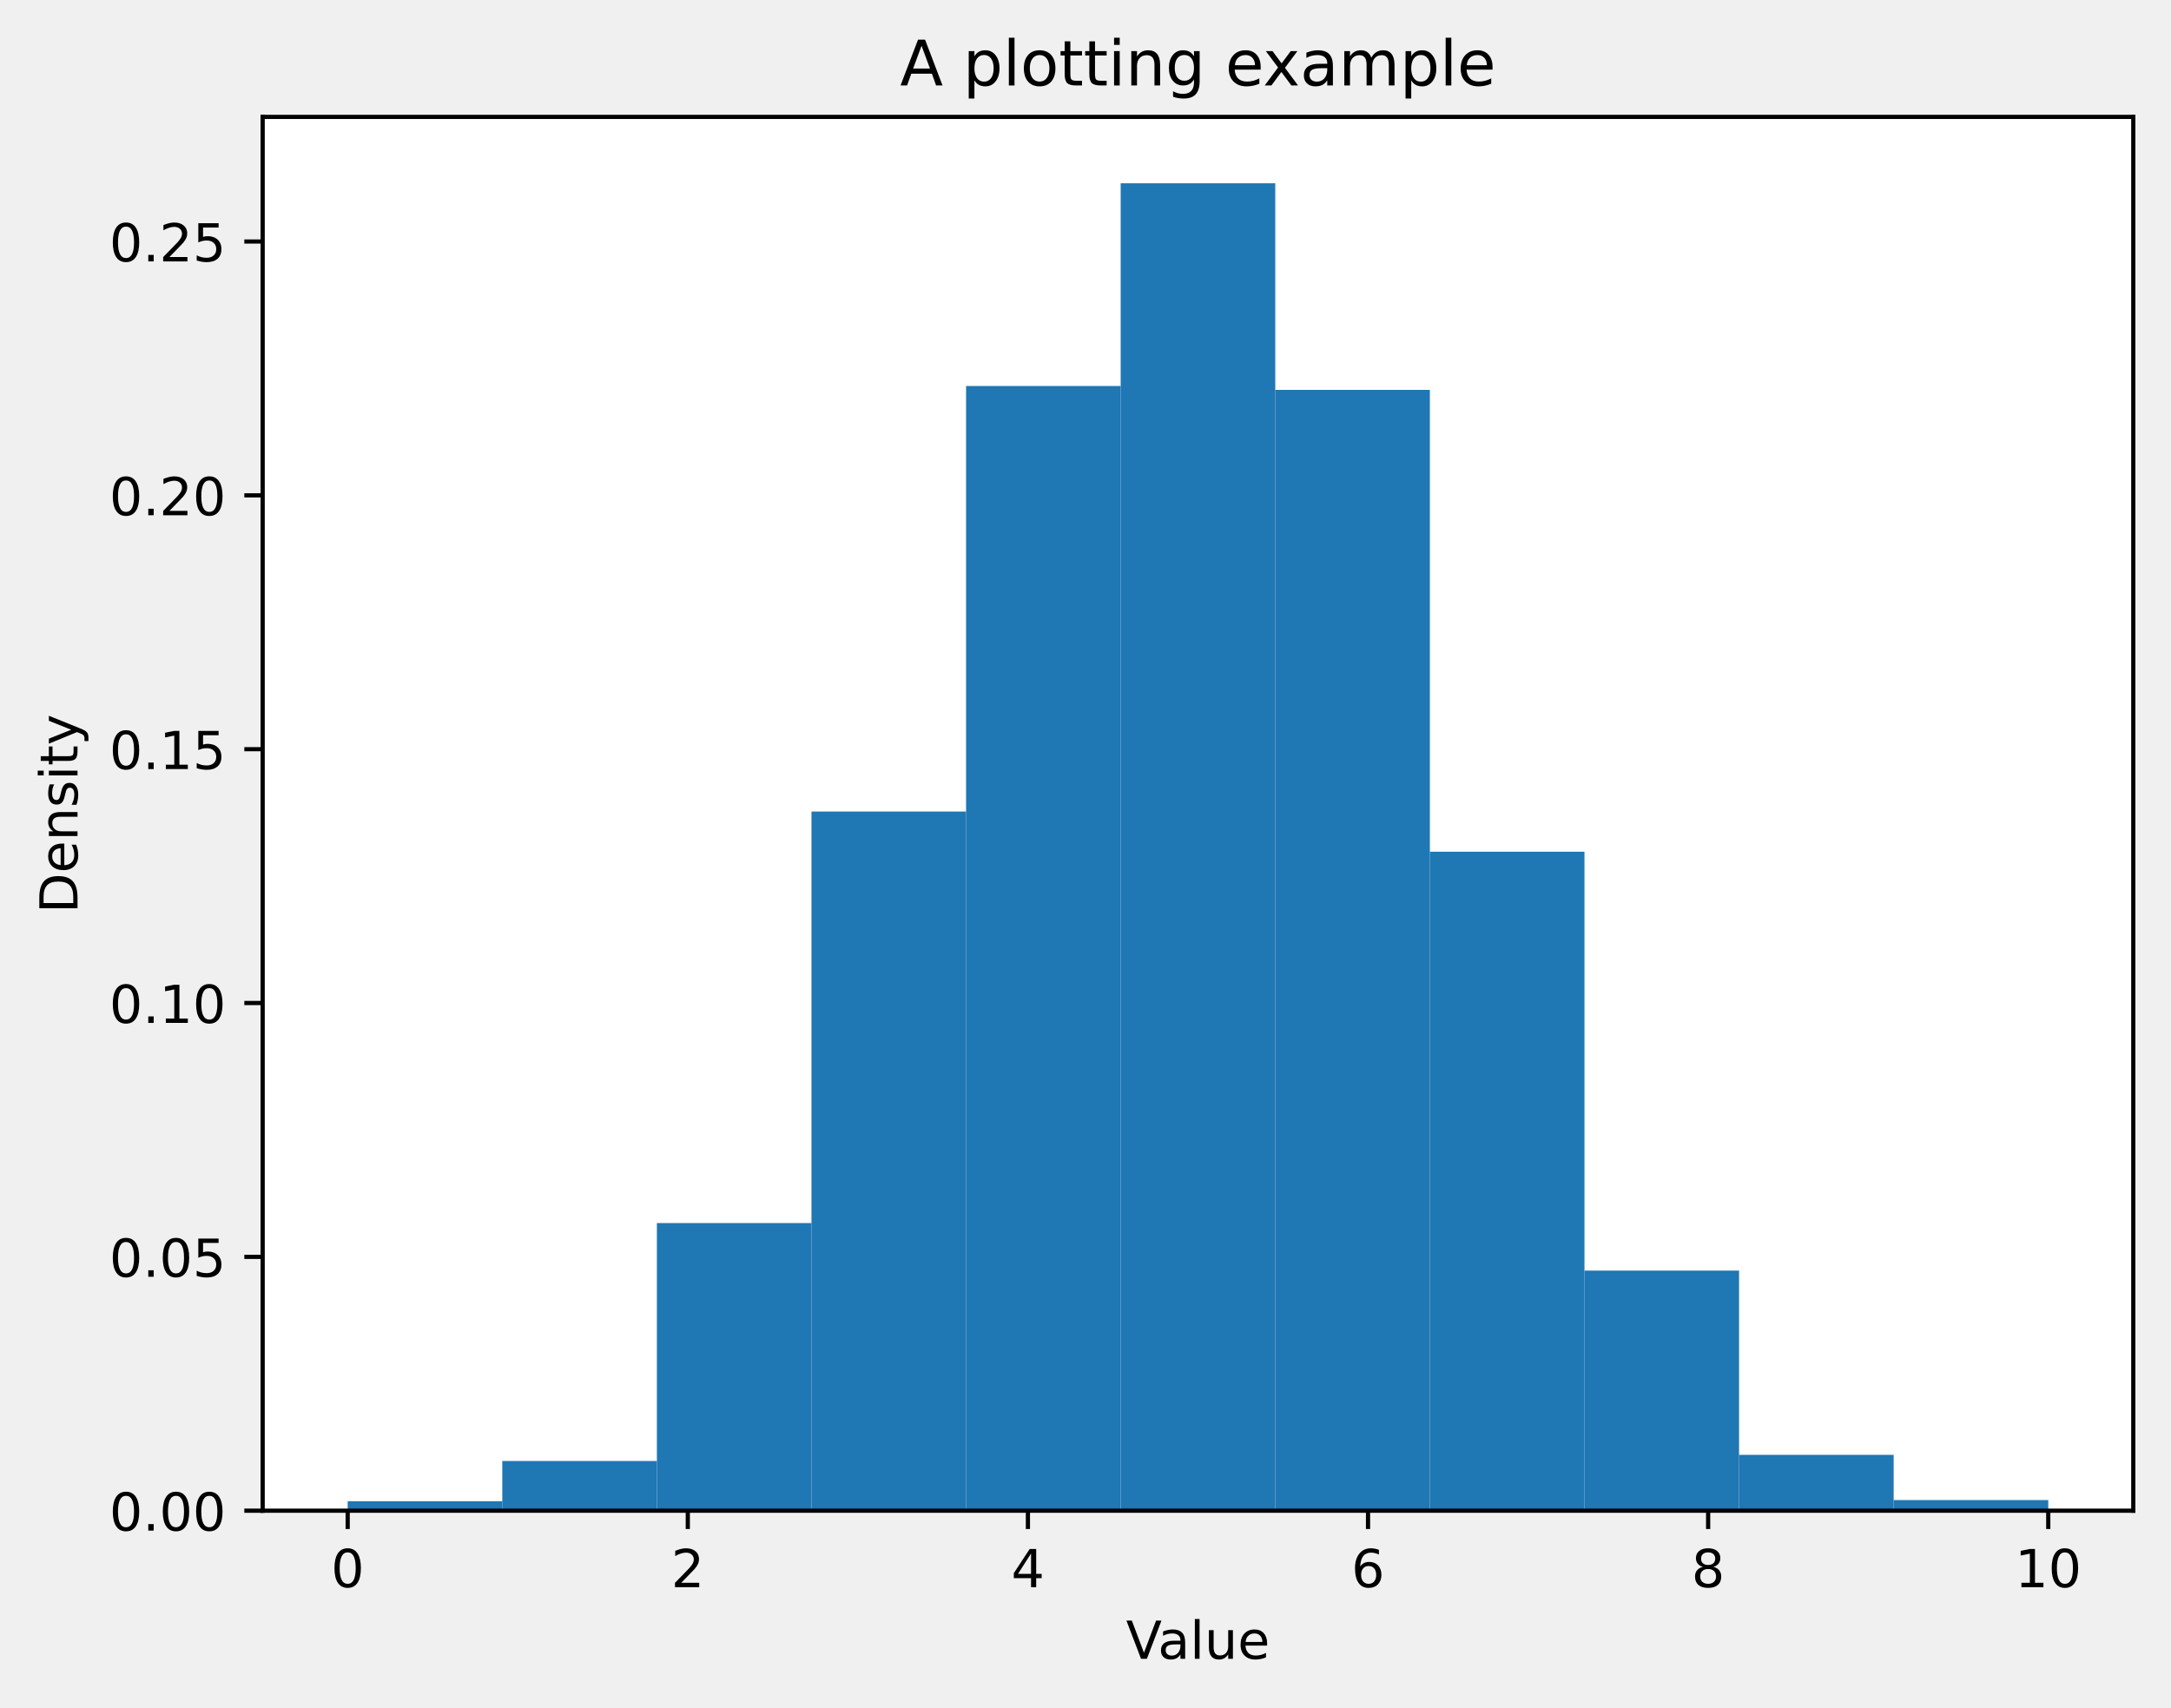
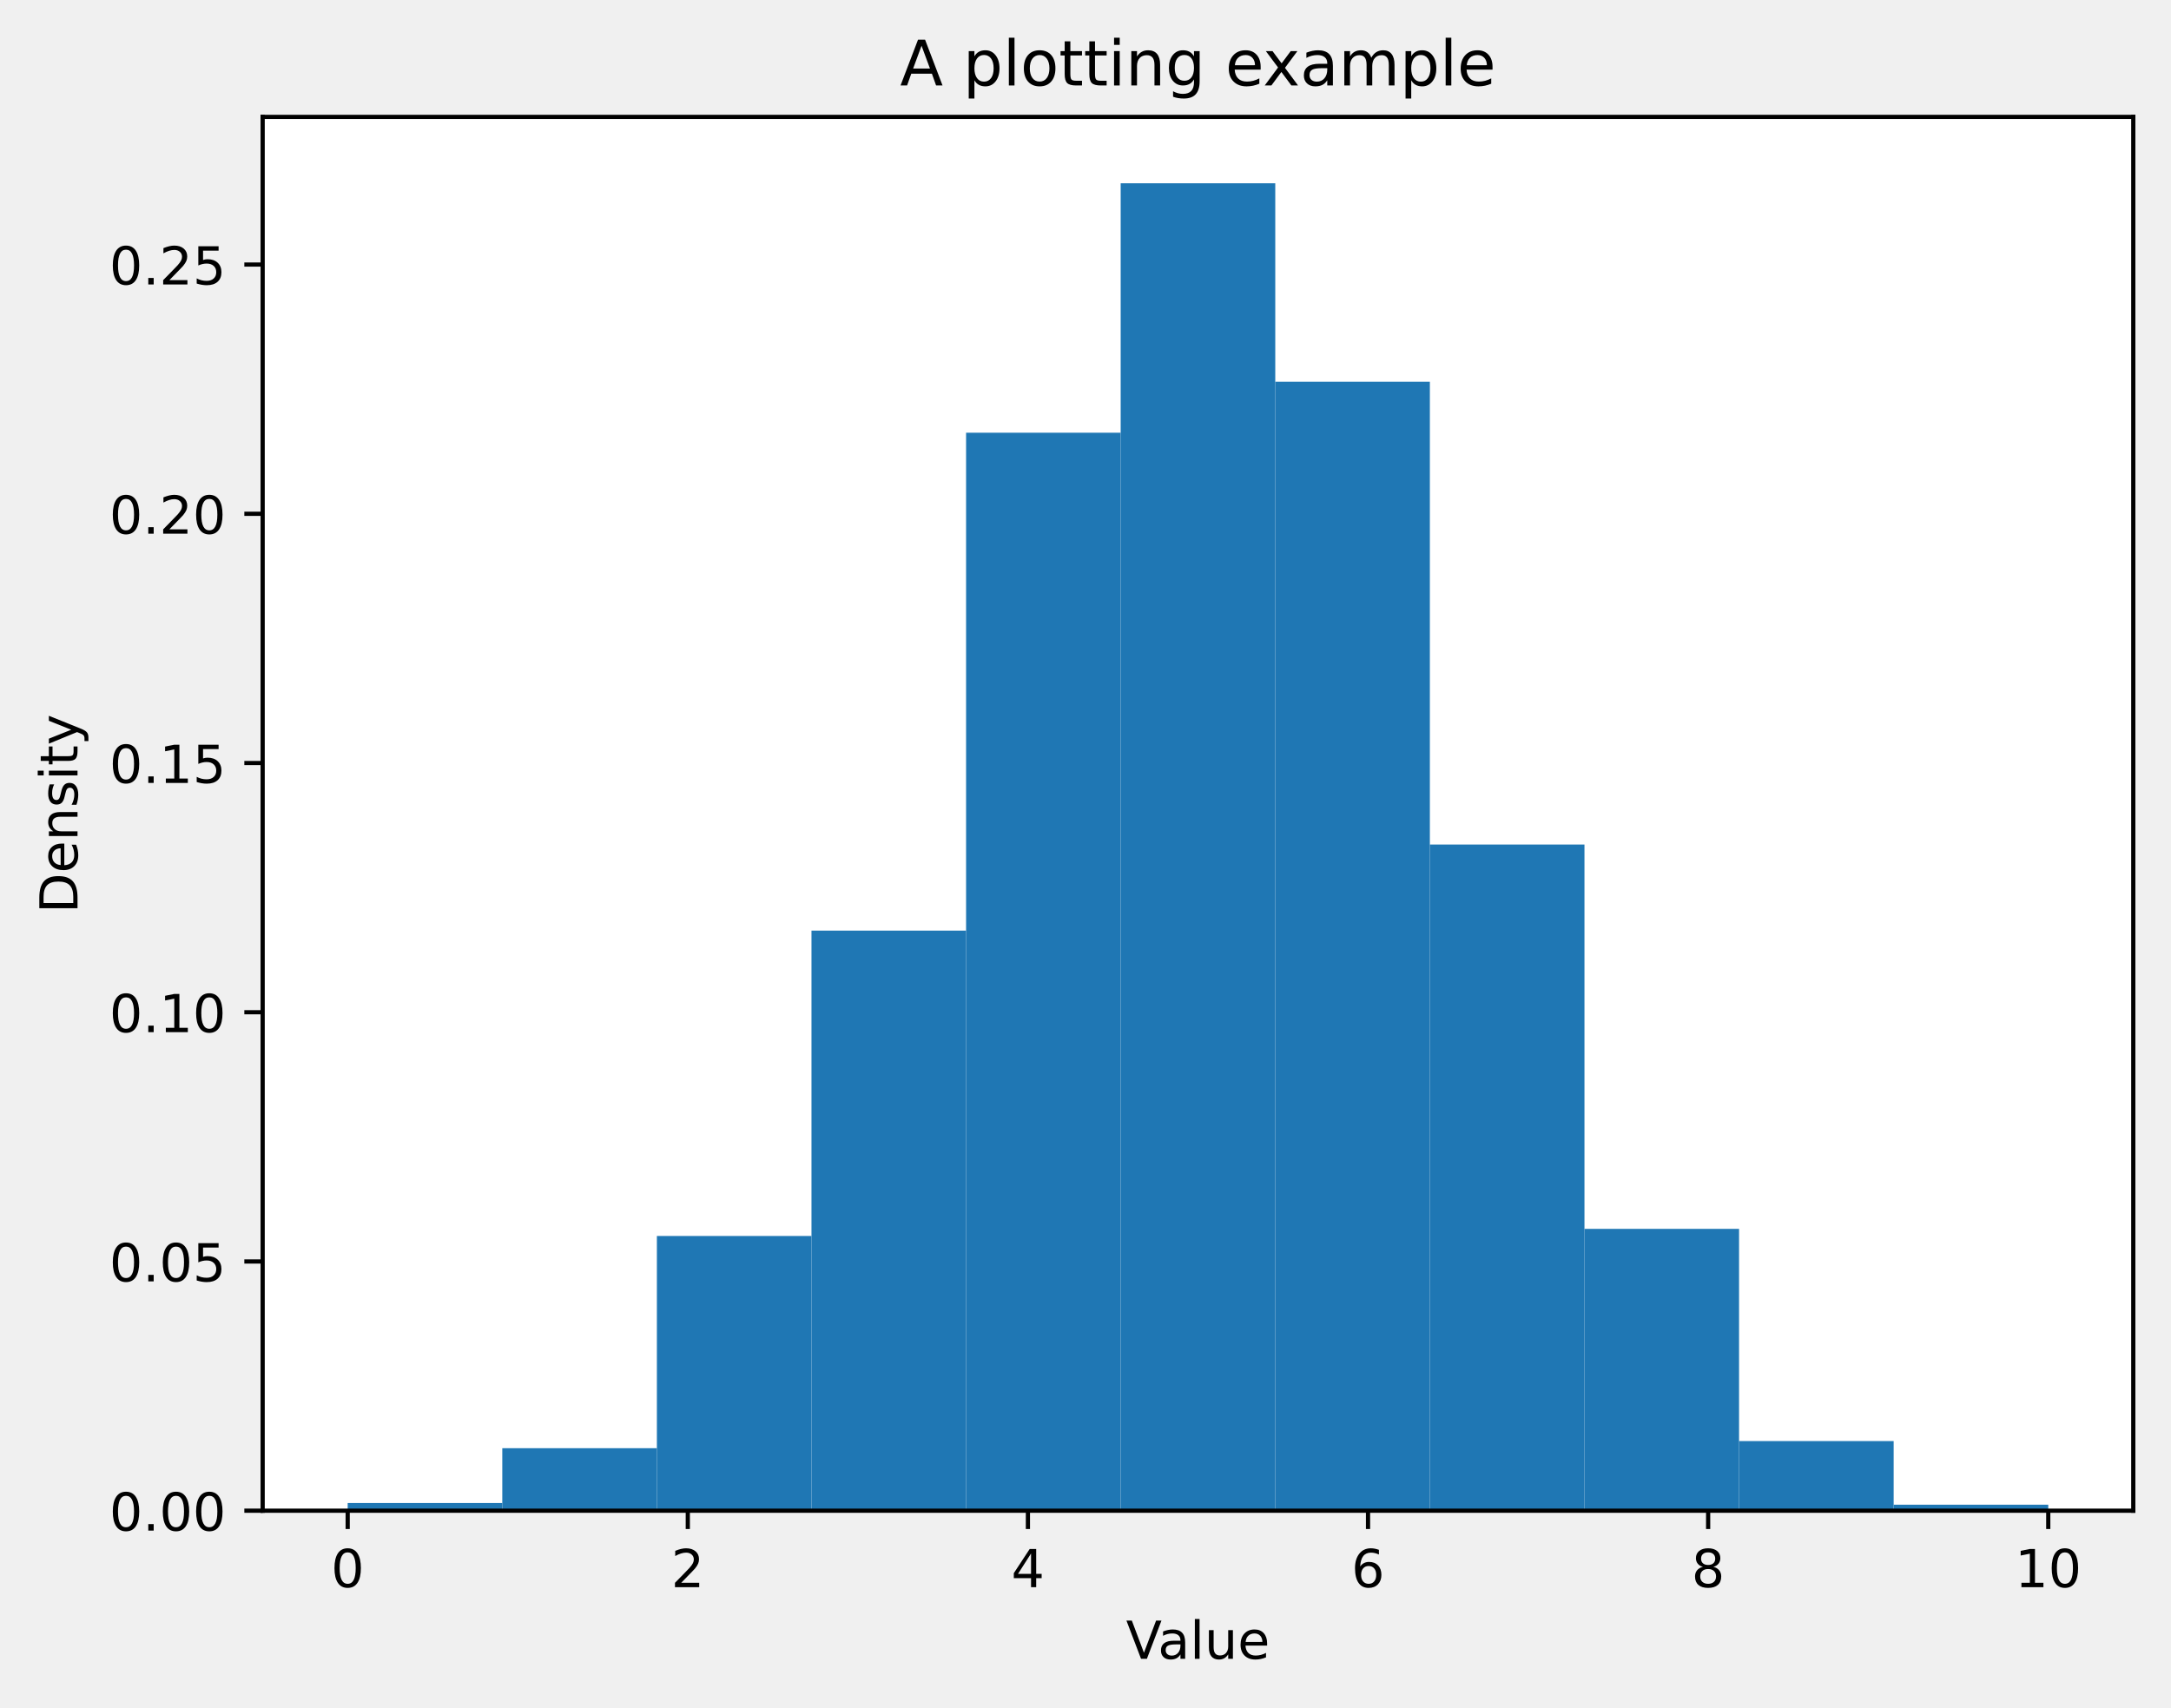
<svg xmlns="http://www.w3.org/2000/svg" xmlns:xlink="http://www.w3.org/1999/xlink" width="414.464pt" height="325.986pt" viewBox="0 0 414.464 325.986" version="1.1">
  <defs>
    <style type="text/css">*{stroke-linejoin: round; stroke-linecap: butt}</style>
  </defs>
  <g id="figure_1">
    <g id="patch_1">
      <path d="M 0 325.986  L 414.464 325.986  L 414.464 0  L 0 0  L 0 325.986  z " style="fill: none" />
    </g>
    <g id="axes_1">
      <g id="patch_2">
        <path d="M 50.144 288.43  L 407.264 288.43  L 407.264 22.318  L 50.144 22.318  z " style="fill: #ffffff" />
      </g>
      <g id="patch_3">
-         <path d="M 66.376 288.43  L 95.891 288.43  L 95.891 286.618  L 66.376 286.618  z " clip-path="url(#pb25291960d)" style="fill: #1f77b4" />
+         <path d="M 66.376 288.43  L 95.891 288.43  L 95.891 286.965  L 66.376 286.965  z " clip-path="url(#pef06265d38)" style="fill: #1f77b4" />
      </g>
      <g id="patch_4">
-         <path d="M 95.891 288.43  L 125.405 288.43  L 125.405 278.941  L 95.891 278.941  z " clip-path="url(#pb25291960d)" style="fill: #1f77b4" />
+         <path d="M 95.891 288.43  L 125.405 288.43  L 125.405 276.496  L 95.891 276.496  z " clip-path="url(#pef06265d38)" style="fill: #1f77b4" />
      </g>
      <g id="patch_5">
-         <path d="M 125.405 288.43  L 154.919 288.43  L 154.919 233.52  L 125.405 233.52  z " clip-path="url(#pb25291960d)" style="fill: #1f77b4" />
+         <path d="M 125.405 288.43  L 154.919 288.43  L 154.919 235.983  L 125.405 235.983  z " clip-path="url(#pef06265d38)" style="fill: #1f77b4" />
      </g>
      <g id="patch_6">
-         <path d="M 154.919 288.43  L 184.433 288.43  L 184.433 154.94  L 154.919 154.94  z " clip-path="url(#pb25291960d)" style="fill: #1f77b4" />
+         <path d="M 154.919 288.43  L 184.433 288.43  L 184.433 177.674  L 154.919 177.674  z " clip-path="url(#pef06265d38)" style="fill: #1f77b4" />
      </g>
      <g id="patch_7">
-         <path d="M 184.433 288.43  L 213.947 288.43  L 213.947 73.694  L 184.433 73.694  z " clip-path="url(#pb25291960d)" style="fill: #1f77b4" />
+         <path d="M 184.433 288.43  L 213.947 288.43  L 213.947 82.621  L 184.433 82.621  z " clip-path="url(#pef06265d38)" style="fill: #1f77b4" />
      </g>
      <g id="patch_8">
-         <path d="M 213.947 288.43  L 243.461 288.43  L 243.461 34.99  L 213.947 34.99  z " clip-path="url(#pb25291960d)" style="fill: #1f77b4" />
+         <path d="M 213.947 288.43  L 243.461 288.43  L 243.461 34.99  L 213.947 34.99  z " clip-path="url(#pef06265d38)" style="fill: #1f77b4" />
      </g>
      <g id="patch_9">
-         <path d="M 243.461 288.43  L 272.975 288.43  L 272.975 74.44  L 243.461 74.44  z " clip-path="url(#pb25291960d)" style="fill: #1f77b4" />
+         <path d="M 243.461 288.43  L 272.975 288.43  L 272.975 72.886  L 243.461 72.886  z " clip-path="url(#pef06265d38)" style="fill: #1f77b4" />
      </g>
      <g id="patch_10">
-         <path d="M 272.975 288.43  L 302.489 288.43  L 302.489 162.616  L 272.975 162.616  z " clip-path="url(#pb25291960d)" style="fill: #1f77b4" />
+         <path d="M 272.975 288.43  L 302.489 288.43  L 302.489 161.239  L 272.975 161.239  z " clip-path="url(#pef06265d38)" style="fill: #1f77b4" />
      </g>
      <g id="patch_11">
-         <path d="M 302.489 288.43  L 332.003 288.43  L 332.003 242.583  L 302.489 242.583  z " clip-path="url(#pb25291960d)" style="fill: #1f77b4" />
+         <path d="M 302.489 288.43  L 332.003 288.43  L 332.003 234.623  L 302.489 234.623  z " clip-path="url(#pef06265d38)" style="fill: #1f77b4" />
      </g>
      <g id="patch_12">
-         <path d="M 332.003 288.43  L 361.517 288.43  L 361.517 277.768  L 332.003 277.768  z " clip-path="url(#pb25291960d)" style="fill: #1f77b4" />
+         <path d="M 332.003 288.43  L 361.517 288.43  L 361.517 275.135  L 332.003 275.135  z " clip-path="url(#pef06265d38)" style="fill: #1f77b4" />
      </g>
      <g id="patch_13">
-         <path d="M 361.517 288.43  L 391.031 288.43  L 391.031 286.404  L 361.517 286.404  z " clip-path="url(#pb25291960d)" style="fill: #1f77b4" />
+         <path d="M 361.517 288.43  L 391.031 288.43  L 391.031 287.279  L 361.517 287.279  z " clip-path="url(#pef06265d38)" style="fill: #1f77b4" />
      </g>
      <g id="matplotlib.axis_1">
        <g id="xtick_1">
          <g id="line2d_1">
            <defs>
-               <path id="m3c755805ac" d="M 0 0  L 0 3.5  " style="stroke: #000000; stroke-width: 0.8" />
+               <path id="m43f335fb2a" d="M 0 0  L 0 3.5  " style="stroke: #000000; stroke-width: 0.8" />
            </defs>
            <g>
-               <use xlink:href="#m3c755805ac" x="66.376" y="288.43" style="stroke: #000000; stroke-width: 0.8" />
+               <use xlink:href="#m43f335fb2a" x="66.376" y="288.43" style="stroke: #000000; stroke-width: 0.8" />
            </g>
          </g>
          <g id="text_1">
            <g transform="translate(63.19523 303.0286) scale(0.1 -0.1)">
              <defs>
                <path id="DejaVuSans-30" d="M 2034 4250  Q 1547 4250 1301 3770  Q 1056 3291 1056 2328  Q 1056 1369 1301 889  Q 1547 409 2034 409  Q 2525 409 2770 889  Q 3016 1369 3016 2328  Q 3016 3291 2770 3770  Q 2525 4250 2034 4250  z M 2034 4750  Q 2819 4750 3233 4129  Q 3647 3509 3647 2328  Q 3647 1150 3233 529  Q 2819 -91 2034 -91  Q 1250 -91 836 529  Q 422 1150 422 2328  Q 422 3509 836 4129  Q 1250 4750 2034 4750  z " transform="scale(0.015625)" />
              </defs>
              <use xlink:href="#DejaVuSans-30" />
            </g>
          </g>
        </g>
        <g id="xtick_2">
          <g id="line2d_2">
            <g>
-               <use xlink:href="#m3c755805ac" x="131.307" y="288.43" style="stroke: #000000; stroke-width: 0.8" />
+               <use xlink:href="#m43f335fb2a" x="131.307" y="288.43" style="stroke: #000000; stroke-width: 0.8" />
            </g>
          </g>
          <g id="text_2">
            <g transform="translate(128.1261 303.0286) scale(0.1 -0.1)">
              <defs>
                <path id="DejaVuSans-32" d="M 1228 531  L 3431 531  L 3431 0  L 469 0  L 469 531  Q 828 903 1448 1529  Q 2069 2156 2228 2338  Q 2531 2678 2651 2914  Q 2772 3150 2772 3378  Q 2772 3750 2511 3984  Q 2250 4219 1831 4219  Q 1534 4219 1204 4116  Q 875 4013 500 3803  L 500 4441  Q 881 4594 1212 4672  Q 1544 4750 1819 4750  Q 2544 4750 2975 4387  Q 3406 4025 3406 3419  Q 3406 3131 3298 2873  Q 3191 2616 2906 2266  Q 2828 2175 2409 1742  Q 1991 1309 1228 531  z " transform="scale(0.015625)" />
              </defs>
              <use xlink:href="#DejaVuSans-32" />
            </g>
          </g>
        </g>
        <g id="xtick_3">
          <g id="line2d_3">
            <g>
-               <use xlink:href="#m3c755805ac" x="196.238" y="288.43" style="stroke: #000000; stroke-width: 0.8" />
+               <use xlink:href="#m43f335fb2a" x="196.238" y="288.43" style="stroke: #000000; stroke-width: 0.8" />
            </g>
          </g>
          <g id="text_3">
            <g transform="translate(193.057 303.0286) scale(0.1 -0.1)">
              <defs>
                <path id="DejaVuSans-34" d="M 2419 4116  L 825 1625  L 2419 1625  L 2419 4116  z M 2253 4666  L 3047 4666  L 3047 1625  L 3713 1625  L 3713 1100  L 3047 1100  L 3047 0  L 2419 0  L 2419 1100  L 313 1100  L 313 1709  L 2253 4666  z " transform="scale(0.015625)" />
              </defs>
              <use xlink:href="#DejaVuSans-34" />
            </g>
          </g>
        </g>
        <g id="xtick_4">
          <g id="line2d_4">
            <g>
-               <use xlink:href="#m3c755805ac" x="261.169" y="288.43" style="stroke: #000000; stroke-width: 0.8" />
+               <use xlink:href="#m43f335fb2a" x="261.169" y="288.43" style="stroke: #000000; stroke-width: 0.8" />
            </g>
          </g>
          <g id="text_4">
            <g transform="translate(257.988 303.0286) scale(0.1 -0.1)">
              <defs>
                <path id="DejaVuSans-36" d="M 2113 2584  Q 1688 2584 1439 2293  Q 1191 2003 1191 1497  Q 1191 994 1439 701  Q 1688 409 2113 409  Q 2538 409 2786 701  Q 3034 994 3034 1497  Q 3034 2003 2786 2293  Q 2538 2584 2113 2584  z M 3366 4563  L 3366 3988  Q 3128 4100 2886 4159  Q 2644 4219 2406 4219  Q 1781 4219 1451 3797  Q 1122 3375 1075 2522  Q 1259 2794 1537 2939  Q 1816 3084 2150 3084  Q 2853 3084 3261 2657  Q 3669 2231 3669 1497  Q 3669 778 3244 343  Q 2819 -91 2113 -91  Q 1303 -91 875 529  Q 447 1150 447 2328  Q 447 3434 972 4092  Q 1497 4750 2381 4750  Q 2619 4750 2861 4703  Q 3103 4656 3366 4563  z " transform="scale(0.015625)" />
              </defs>
              <use xlink:href="#DejaVuSans-36" />
            </g>
          </g>
        </g>
        <g id="xtick_5">
          <g id="line2d_5">
            <g>
-               <use xlink:href="#m3c755805ac" x="326.1" y="288.43" style="stroke: #000000; stroke-width: 0.8" />
+               <use xlink:href="#m43f335fb2a" x="326.1" y="288.43" style="stroke: #000000; stroke-width: 0.8" />
            </g>
          </g>
          <g id="text_5">
            <g transform="translate(322.9189 303.0286) scale(0.1 -0.1)">
              <defs>
                <path id="DejaVuSans-38" d="M 2034 2216  Q 1584 2216 1326 1975  Q 1069 1734 1069 1313  Q 1069 891 1326 650  Q 1584 409 2034 409  Q 2484 409 2743 651  Q 3003 894 3003 1313  Q 3003 1734 2745 1975  Q 2488 2216 2034 2216  z M 1403 2484  Q 997 2584 770 2862  Q 544 3141 544 3541  Q 544 4100 942 4425  Q 1341 4750 2034 4750  Q 2731 4750 3128 4425  Q 3525 4100 3525 3541  Q 3525 3141 3298 2862  Q 3072 2584 2669 2484  Q 3125 2378 3379 2068  Q 3634 1759 3634 1313  Q 3634 634 3220 271  Q 2806 -91 2034 -91  Q 1263 -91 848 271  Q 434 634 434 1313  Q 434 1759 690 2068  Q 947 2378 1403 2484  z M 1172 3481  Q 1172 3119 1398 2916  Q 1625 2713 2034 2713  Q 2441 2713 2670 2916  Q 2900 3119 2900 3481  Q 2900 3844 2670 4047  Q 2441 4250 2034 4250  Q 1625 4250 1398 4047  Q 1172 3844 1172 3481  z " transform="scale(0.015625)" />
              </defs>
              <use xlink:href="#DejaVuSans-38" />
            </g>
          </g>
        </g>
        <g id="xtick_6">
          <g id="line2d_6">
            <g>
-               <use xlink:href="#m3c755805ac" x="391.031" y="288.43" style="stroke: #000000; stroke-width: 0.8" />
+               <use xlink:href="#m43f335fb2a" x="391.031" y="288.43" style="stroke: #000000; stroke-width: 0.8" />
            </g>
          </g>
          <g id="text_6">
            <g transform="translate(384.6685 303.0286) scale(0.1 -0.1)">
              <defs>
                <path id="DejaVuSans-31" d="M 794 531  L 1825 531  L 1825 4091  L 703 3866  L 703 4441  L 1819 4666  L 2450 4666  L 2450 531  L 3481 531  L 3481 0  L 794 0  L 794 531  z " transform="scale(0.015625)" />
              </defs>
              <use xlink:href="#DejaVuSans-31" />
              <use xlink:href="#DejaVuSans-30" transform="translate(63.62305 0)" />
            </g>
          </g>
        </g>
        <g id="text_7">
          <g transform="translate(214.9725 316.7067) scale(0.1 -0.1)">
            <defs>
              <path id="DejaVuSans-56" d="M 1831 0  L 50 4666  L 709 4666  L 2188 738  L 3669 4666  L 4325 4666  L 2547 0  L 1831 0  z " transform="scale(0.015625)" />
              <path id="DejaVuSans-61" d="M 2194 1759  Q 1497 1759 1228 1600  Q 959 1441 959 1056  Q 959 750 1161 570  Q 1363 391 1709 391  Q 2188 391 2477 730  Q 2766 1069 2766 1631  L 2766 1759  L 2194 1759  z M 3341 1997  L 3341 0  L 2766 0  L 2766 531  Q 2569 213 2275 61  Q 1981 -91 1556 -91  Q 1019 -91 701 211  Q 384 513 384 1019  Q 384 1609 779 1909  Q 1175 2209 1959 2209  L 2766 2209  L 2766 2266  Q 2766 2663 2505 2880  Q 2244 3097 1772 3097  Q 1472 3097 1187 3025  Q 903 2953 641 2809  L 641 3341  Q 956 3463 1253 3523  Q 1550 3584 1831 3584  Q 2591 3584 2966 3190  Q 3341 2797 3341 1997  z " transform="scale(0.015625)" />
              <path id="DejaVuSans-6c" d="M 603 4863  L 1178 4863  L 1178 0  L 603 0  L 603 4863  z " transform="scale(0.015625)" />
              <path id="DejaVuSans-75" d="M 544 1381  L 544 3500  L 1119 3500  L 1119 1403  Q 1119 906 1312 657  Q 1506 409 1894 409  Q 2359 409 2629 706  Q 2900 1003 2900 1516  L 2900 3500  L 3475 3500  L 3475 0  L 2900 0  L 2900 538  Q 2691 219 2414 64  Q 2138 -91 1772 -91  Q 1169 -91 856 284  Q 544 659 544 1381  z M 1991 3584  L 1991 3584  z " transform="scale(0.015625)" />
              <path id="DejaVuSans-65" d="M 3597 1894  L 3597 1613  L 953 1613  Q 991 1019 1311 708  Q 1631 397 2203 397  Q 2534 397 2845 478  Q 3156 559 3463 722  L 3463 178  Q 3153 47 2828 -22  Q 2503 -91 2169 -91  Q 1331 -91 842 396  Q 353 884 353 1716  Q 353 2575 817 3079  Q 1281 3584 2069 3584  Q 2775 3584 3186 3129  Q 3597 2675 3597 1894  z M 3022 2063  Q 3016 2534 2758 2815  Q 2500 3097 2075 3097  Q 1594 3097 1305 2825  Q 1016 2553 972 2059  L 3022 2063  z " transform="scale(0.015625)" />
            </defs>
            <use xlink:href="#DejaVuSans-56" />
            <use xlink:href="#DejaVuSans-61" transform="translate(60.6582 0)" />
            <use xlink:href="#DejaVuSans-6c" transform="translate(121.9375 0)" />
            <use xlink:href="#DejaVuSans-75" transform="translate(149.7207 0)" />
            <use xlink:href="#DejaVuSans-65" transform="translate(213.0996 0)" />
          </g>
        </g>
      </g>
      <g id="matplotlib.axis_2">
        <g id="ytick_1">
          <g id="line2d_7">
            <defs>
-               <path id="mafd7f0bb67" d="M 0 0  L -3.5 0  " style="stroke: #000000; stroke-width: 0.8" />
+               <path id="mf2a3ccdbec" d="M 0 0  L -3.5 0  " style="stroke: #000000; stroke-width: 0.8" />
            </defs>
            <g>
-               <use xlink:href="#mafd7f0bb67" x="50.144" y="288.43" style="stroke: #000000; stroke-width: 0.8" />
+               <use xlink:href="#mf2a3ccdbec" x="50.144" y="288.43" style="stroke: #000000; stroke-width: 0.8" />
            </g>
          </g>
          <g id="text_8">
            <g transform="translate(20.87813 292.2293) scale(0.1 -0.1)">
              <defs>
                <path id="DejaVuSans-2e" d="M 684 794  L 1344 794  L 1344 0  L 684 0  L 684 794  z " transform="scale(0.015625)" />
              </defs>
              <use xlink:href="#DejaVuSans-30" />
              <use xlink:href="#DejaVuSans-2e" transform="translate(63.62305 0)" />
              <use xlink:href="#DejaVuSans-30" transform="translate(95.41016 0)" />
              <use xlink:href="#DejaVuSans-30" transform="translate(159.0332 0)" />
            </g>
          </g>
        </g>
        <g id="ytick_2">
          <g id="line2d_8">
            <g>
-               <use xlink:href="#mafd7f0bb67" x="50.144" y="239.966" style="stroke: #000000; stroke-width: 0.8" />
+               <use xlink:href="#mf2a3ccdbec" x="50.144" y="240.846" style="stroke: #000000; stroke-width: 0.8" />
            </g>
          </g>
          <g id="text_9">
-             <g transform="translate(20.87813 243.7649) scale(0.1 -0.1)">
+             <g transform="translate(20.87813 244.6457) scale(0.1 -0.1)">
              <defs>
                <path id="DejaVuSans-35" d="M 691 4666  L 3169 4666  L 3169 4134  L 1269 4134  L 1269 2991  Q 1406 3038 1543 3061  Q 1681 3084 1819 3084  Q 2600 3084 3056 2656  Q 3513 2228 3513 1497  Q 3513 744 3044 326  Q 2575 -91 1722 -91  Q 1428 -91 1123 -41  Q 819 9 494 109  L 494 744  Q 775 591 1075 516  Q 1375 441 1709 441  Q 2250 441 2565 725  Q 2881 1009 2881 1497  Q 2881 1984 2565 2268  Q 2250 2553 1709 2553  Q 1456 2553 1204 2497  Q 953 2441 691 2322  L 691 4666  z " transform="scale(0.015625)" />
              </defs>
              <use xlink:href="#DejaVuSans-30" />
              <use xlink:href="#DejaVuSans-2e" transform="translate(63.62305 0)" />
              <use xlink:href="#DejaVuSans-30" transform="translate(95.41016 0)" />
              <use xlink:href="#DejaVuSans-35" transform="translate(159.0332 0)" />
            </g>
          </g>
        </g>
        <g id="ytick_3">
          <g id="line2d_9">
            <g>
-               <use xlink:href="#mafd7f0bb67" x="50.144" y="191.501" style="stroke: #000000; stroke-width: 0.8" />
+               <use xlink:href="#mf2a3ccdbec" x="50.144" y="193.263" style="stroke: #000000; stroke-width: 0.8" />
            </g>
          </g>
          <g id="text_10">
-             <g transform="translate(20.87813 195.3004) scale(0.1 -0.1)">
+             <g transform="translate(20.87813 197.0621) scale(0.1 -0.1)">
              <use xlink:href="#DejaVuSans-30" />
              <use xlink:href="#DejaVuSans-2e" transform="translate(63.62305 0)" />
              <use xlink:href="#DejaVuSans-31" transform="translate(95.41016 0)" />
              <use xlink:href="#DejaVuSans-30" transform="translate(159.0332 0)" />
            </g>
          </g>
        </g>
        <g id="ytick_4">
          <g id="line2d_10">
            <g>
-               <use xlink:href="#mafd7f0bb67" x="50.144" y="143.037" style="stroke: #000000; stroke-width: 0.8" />
+               <use xlink:href="#mf2a3ccdbec" x="50.144" y="145.679" style="stroke: #000000; stroke-width: 0.8" />
            </g>
          </g>
          <g id="text_11">
-             <g transform="translate(20.87813 146.836) scale(0.1 -0.1)">
+             <g transform="translate(20.87813 149.4784) scale(0.1 -0.1)">
              <use xlink:href="#DejaVuSans-30" />
              <use xlink:href="#DejaVuSans-2e" transform="translate(63.62305 0)" />
              <use xlink:href="#DejaVuSans-31" transform="translate(95.41016 0)" />
              <use xlink:href="#DejaVuSans-35" transform="translate(159.0332 0)" />
            </g>
          </g>
        </g>
        <g id="ytick_5">
          <g id="line2d_11">
            <g>
-               <use xlink:href="#mafd7f0bb67" x="50.144" y="94.572" style="stroke: #000000; stroke-width: 0.8" />
+               <use xlink:href="#mf2a3ccdbec" x="50.144" y="98.096" style="stroke: #000000; stroke-width: 0.8" />
            </g>
          </g>
          <g id="text_12">
-             <g transform="translate(20.87813 98.37154) scale(0.1 -0.1)">
+             <g transform="translate(20.87813 101.8948) scale(0.1 -0.1)">
              <use xlink:href="#DejaVuSans-30" />
              <use xlink:href="#DejaVuSans-2e" transform="translate(63.62305 0)" />
              <use xlink:href="#DejaVuSans-32" transform="translate(95.41016 0)" />
              <use xlink:href="#DejaVuSans-30" transform="translate(159.0332 0)" />
            </g>
          </g>
        </g>
        <g id="ytick_6">
          <g id="line2d_12">
            <g>
-               <use xlink:href="#mafd7f0bb67" x="50.144" y="46.108" style="stroke: #000000; stroke-width: 0.8" />
+               <use xlink:href="#mf2a3ccdbec" x="50.144" y="50.512" style="stroke: #000000; stroke-width: 0.8" />
            </g>
          </g>
          <g id="text_13">
-             <g transform="translate(20.87813 49.90709) scale(0.1 -0.1)">
+             <g transform="translate(20.87813 54.31113) scale(0.1 -0.1)">
              <use xlink:href="#DejaVuSans-30" />
              <use xlink:href="#DejaVuSans-2e" transform="translate(63.62305 0)" />
              <use xlink:href="#DejaVuSans-32" transform="translate(95.41016 0)" />
              <use xlink:href="#DejaVuSans-35" transform="translate(159.0332 0)" />
            </g>
          </g>
        </g>
        <g id="text_14">
          <g transform="translate(14.79844 174.3827) rotate(-90) scale(0.1 -0.1)">
            <defs>
              <path id="DejaVuSans-44" d="M 1259 4147  L 1259 519  L 2022 519  Q 2988 519 3436 956  Q 3884 1394 3884 2338  Q 3884 3275 3436 3711  Q 2988 4147 2022 4147  L 1259 4147  z M 628 4666  L 1925 4666  Q 3281 4666 3915 4102  Q 4550 3538 4550 2338  Q 4550 1131 3912 565  Q 3275 0 1925 0  L 628 0  L 628 4666  z " transform="scale(0.015625)" />
              <path id="DejaVuSans-6e" d="M 3513 2113  L 3513 0  L 2938 0  L 2938 2094  Q 2938 2591 2744 2837  Q 2550 3084 2163 3084  Q 1697 3084 1428 2787  Q 1159 2491 1159 1978  L 1159 0  L 581 0  L 581 3500  L 1159 3500  L 1159 2956  Q 1366 3272 1645 3428  Q 1925 3584 2291 3584  Q 2894 3584 3203 3211  Q 3513 2838 3513 2113  z " transform="scale(0.015625)" />
              <path id="DejaVuSans-73" d="M 2834 3397  L 2834 2853  Q 2591 2978 2328 3040  Q 2066 3103 1784 3103  Q 1356 3103 1142 2972  Q 928 2841 928 2578  Q 928 2378 1081 2264  Q 1234 2150 1697 2047  L 1894 2003  Q 2506 1872 2764 1633  Q 3022 1394 3022 966  Q 3022 478 2636 193  Q 2250 -91 1575 -91  Q 1294 -91 989 -36  Q 684 19 347 128  L 347 722  Q 666 556 975 473  Q 1284 391 1588 391  Q 1994 391 2212 530  Q 2431 669 2431 922  Q 2431 1156 2273 1281  Q 2116 1406 1581 1522  L 1381 1569  Q 847 1681 609 1914  Q 372 2147 372 2553  Q 372 3047 722 3315  Q 1072 3584 1716 3584  Q 2034 3584 2315 3537  Q 2597 3491 2834 3397  z " transform="scale(0.015625)" />
              <path id="DejaVuSans-69" d="M 603 3500  L 1178 3500  L 1178 0  L 603 0  L 603 3500  z M 603 4863  L 1178 4863  L 1178 4134  L 603 4134  L 603 4863  z " transform="scale(0.015625)" />
              <path id="DejaVuSans-74" d="M 1172 4494  L 1172 3500  L 2356 3500  L 2356 3053  L 1172 3053  L 1172 1153  Q 1172 725 1289 603  Q 1406 481 1766 481  L 2356 481  L 2356 0  L 1766 0  Q 1100 0 847 248  Q 594 497 594 1153  L 594 3053  L 172 3053  L 172 3500  L 594 3500  L 594 4494  L 1172 4494  z " transform="scale(0.015625)" />
              <path id="DejaVuSans-79" d="M 2059 -325  Q 1816 -950 1584 -1140  Q 1353 -1331 966 -1331  L 506 -1331  L 506 -850  L 844 -850  Q 1081 -850 1212 -737  Q 1344 -625 1503 -206  L 1606 56  L 191 3500  L 800 3500  L 1894 763  L 2988 3500  L 3597 3500  L 2059 -325  z " transform="scale(0.015625)" />
            </defs>
            <use xlink:href="#DejaVuSans-44" />
            <use xlink:href="#DejaVuSans-65" transform="translate(77.00195 0)" />
            <use xlink:href="#DejaVuSans-6e" transform="translate(138.5254 0)" />
            <use xlink:href="#DejaVuSans-73" transform="translate(201.9043 0)" />
            <use xlink:href="#DejaVuSans-69" transform="translate(254.0039 0)" />
            <use xlink:href="#DejaVuSans-74" transform="translate(281.7871 0)" />
            <use xlink:href="#DejaVuSans-79" transform="translate(320.9961 0)" />
          </g>
        </g>
      </g>
      <g id="patch_14">
        <path d="M 50.144 288.43  L 50.144 22.318  " style="fill: none; stroke: #000000; stroke-width: 0.8; stroke-linejoin: miter; stroke-linecap: square" />
      </g>
      <g id="patch_15">
        <path d="M 407.264 288.43  L 407.264 22.318  " style="fill: none; stroke: #000000; stroke-width: 0.8; stroke-linejoin: miter; stroke-linecap: square" />
      </g>
      <g id="patch_16">
        <path d="M 50.144 288.43  L 407.264 288.43  " style="fill: none; stroke: #000000; stroke-width: 0.8; stroke-linejoin: miter; stroke-linecap: square" />
      </g>
      <g id="patch_17">
        <path d="M 50.144 22.318  L 407.264 22.318  " style="fill: none; stroke: #000000; stroke-width: 0.8; stroke-linejoin: miter; stroke-linecap: square" />
      </g>
      <g id="text_15">
        <g transform="translate(171.8284 16.31812) scale(0.12 -0.12)">
          <defs>
            <path id="DejaVuSans-41" d="M 2188 4044  L 1331 1722  L 3047 1722  L 2188 4044  z M 1831 4666  L 2547 4666  L 4325 0  L 3669 0  L 3244 1197  L 1141 1197  L 716 0  L 50 0  L 1831 4666  z " transform="scale(0.015625)" />
            <path id="DejaVuSans-20" transform="scale(0.015625)" />
            <path id="DejaVuSans-70" d="M 1159 525  L 1159 -1331  L 581 -1331  L 581 3500  L 1159 3500  L 1159 2969  Q 1341 3281 1617 3432  Q 1894 3584 2278 3584  Q 2916 3584 3314 3078  Q 3713 2572 3713 1747  Q 3713 922 3314 415  Q 2916 -91 2278 -91  Q 1894 -91 1617 61  Q 1341 213 1159 525  z M 3116 1747  Q 3116 2381 2855 2742  Q 2594 3103 2138 3103  Q 1681 3103 1420 2742  Q 1159 2381 1159 1747  Q 1159 1113 1420 752  Q 1681 391 2138 391  Q 2594 391 2855 752  Q 3116 1113 3116 1747  z " transform="scale(0.015625)" />
            <path id="DejaVuSans-6f" d="M 1959 3097  Q 1497 3097 1228 2736  Q 959 2375 959 1747  Q 959 1119 1226 758  Q 1494 397 1959 397  Q 2419 397 2687 759  Q 2956 1122 2956 1747  Q 2956 2369 2687 2733  Q 2419 3097 1959 3097  z M 1959 3584  Q 2709 3584 3137 3096  Q 3566 2609 3566 1747  Q 3566 888 3137 398  Q 2709 -91 1959 -91  Q 1206 -91 779 398  Q 353 888 353 1747  Q 353 2609 779 3096  Q 1206 3584 1959 3584  z " transform="scale(0.015625)" />
            <path id="DejaVuSans-67" d="M 2906 1791  Q 2906 2416 2648 2759  Q 2391 3103 1925 3103  Q 1463 3103 1205 2759  Q 947 2416 947 1791  Q 947 1169 1205 825  Q 1463 481 1925 481  Q 2391 481 2648 825  Q 2906 1169 2906 1791  z M 3481 434  Q 3481 -459 3084 -895  Q 2688 -1331 1869 -1331  Q 1566 -1331 1297 -1286  Q 1028 -1241 775 -1147  L 775 -588  Q 1028 -725 1275 -790  Q 1522 -856 1778 -856  Q 2344 -856 2625 -561  Q 2906 -266 2906 331  L 2906 616  Q 2728 306 2450 153  Q 2172 0 1784 0  Q 1141 0 747 490  Q 353 981 353 1791  Q 353 2603 747 3093  Q 1141 3584 1784 3584  Q 2172 3584 2450 3431  Q 2728 3278 2906 2969  L 2906 3500  L 3481 3500  L 3481 434  z " transform="scale(0.015625)" />
            <path id="DejaVuSans-78" d="M 3513 3500  L 2247 1797  L 3578 0  L 2900 0  L 1881 1375  L 863 0  L 184 0  L 1544 1831  L 300 3500  L 978 3500  L 1906 2253  L 2834 3500  L 3513 3500  z " transform="scale(0.015625)" />
            <path id="DejaVuSans-6d" d="M 3328 2828  Q 3544 3216 3844 3400  Q 4144 3584 4550 3584  Q 5097 3584 5394 3201  Q 5691 2819 5691 2113  L 5691 0  L 5113 0  L 5113 2094  Q 5113 2597 4934 2840  Q 4756 3084 4391 3084  Q 3944 3084 3684 2787  Q 3425 2491 3425 1978  L 3425 0  L 2847 0  L 2847 2094  Q 2847 2600 2669 2842  Q 2491 3084 2119 3084  Q 1678 3084 1418 2786  Q 1159 2488 1159 1978  L 1159 0  L 581 0  L 581 3500  L 1159 3500  L 1159 2956  Q 1356 3278 1631 3431  Q 1906 3584 2284 3584  Q 2666 3584 2933 3390  Q 3200 3197 3328 2828  z " transform="scale(0.015625)" />
          </defs>
          <use xlink:href="#DejaVuSans-41" />
          <use xlink:href="#DejaVuSans-20" transform="translate(68.4082 0)" />
          <use xlink:href="#DejaVuSans-70" transform="translate(100.1953 0)" />
          <use xlink:href="#DejaVuSans-6c" transform="translate(163.6719 0)" />
          <use xlink:href="#DejaVuSans-6f" transform="translate(191.4551 0)" />
          <use xlink:href="#DejaVuSans-74" transform="translate(252.6367 0)" />
          <use xlink:href="#DejaVuSans-74" transform="translate(291.8457 0)" />
          <use xlink:href="#DejaVuSans-69" transform="translate(331.0547 0)" />
          <use xlink:href="#DejaVuSans-6e" transform="translate(358.8379 0)" />
          <use xlink:href="#DejaVuSans-67" transform="translate(422.2168 0)" />
          <use xlink:href="#DejaVuSans-20" transform="translate(485.6934 0)" />
          <use xlink:href="#DejaVuSans-65" transform="translate(517.4805 0)" />
          <use xlink:href="#DejaVuSans-78" transform="translate(577.2539 0)" />
          <use xlink:href="#DejaVuSans-61" transform="translate(636.4336 0)" />
          <use xlink:href="#DejaVuSans-6d" transform="translate(697.7129 0)" />
          <use xlink:href="#DejaVuSans-70" transform="translate(795.125 0)" />
          <use xlink:href="#DejaVuSans-6c" transform="translate(858.6016 0)" />
          <use xlink:href="#DejaVuSans-65" transform="translate(886.3848 0)" />
        </g>
      </g>
    </g>
  </g>
  <defs>
-     <clipPath id="pb25291960d">
+     <clipPath id="pef06265d38">
      <rect x="50.144" y="22.318" width="357.12" height="266.112" />
    </clipPath>
  </defs>
</svg>
